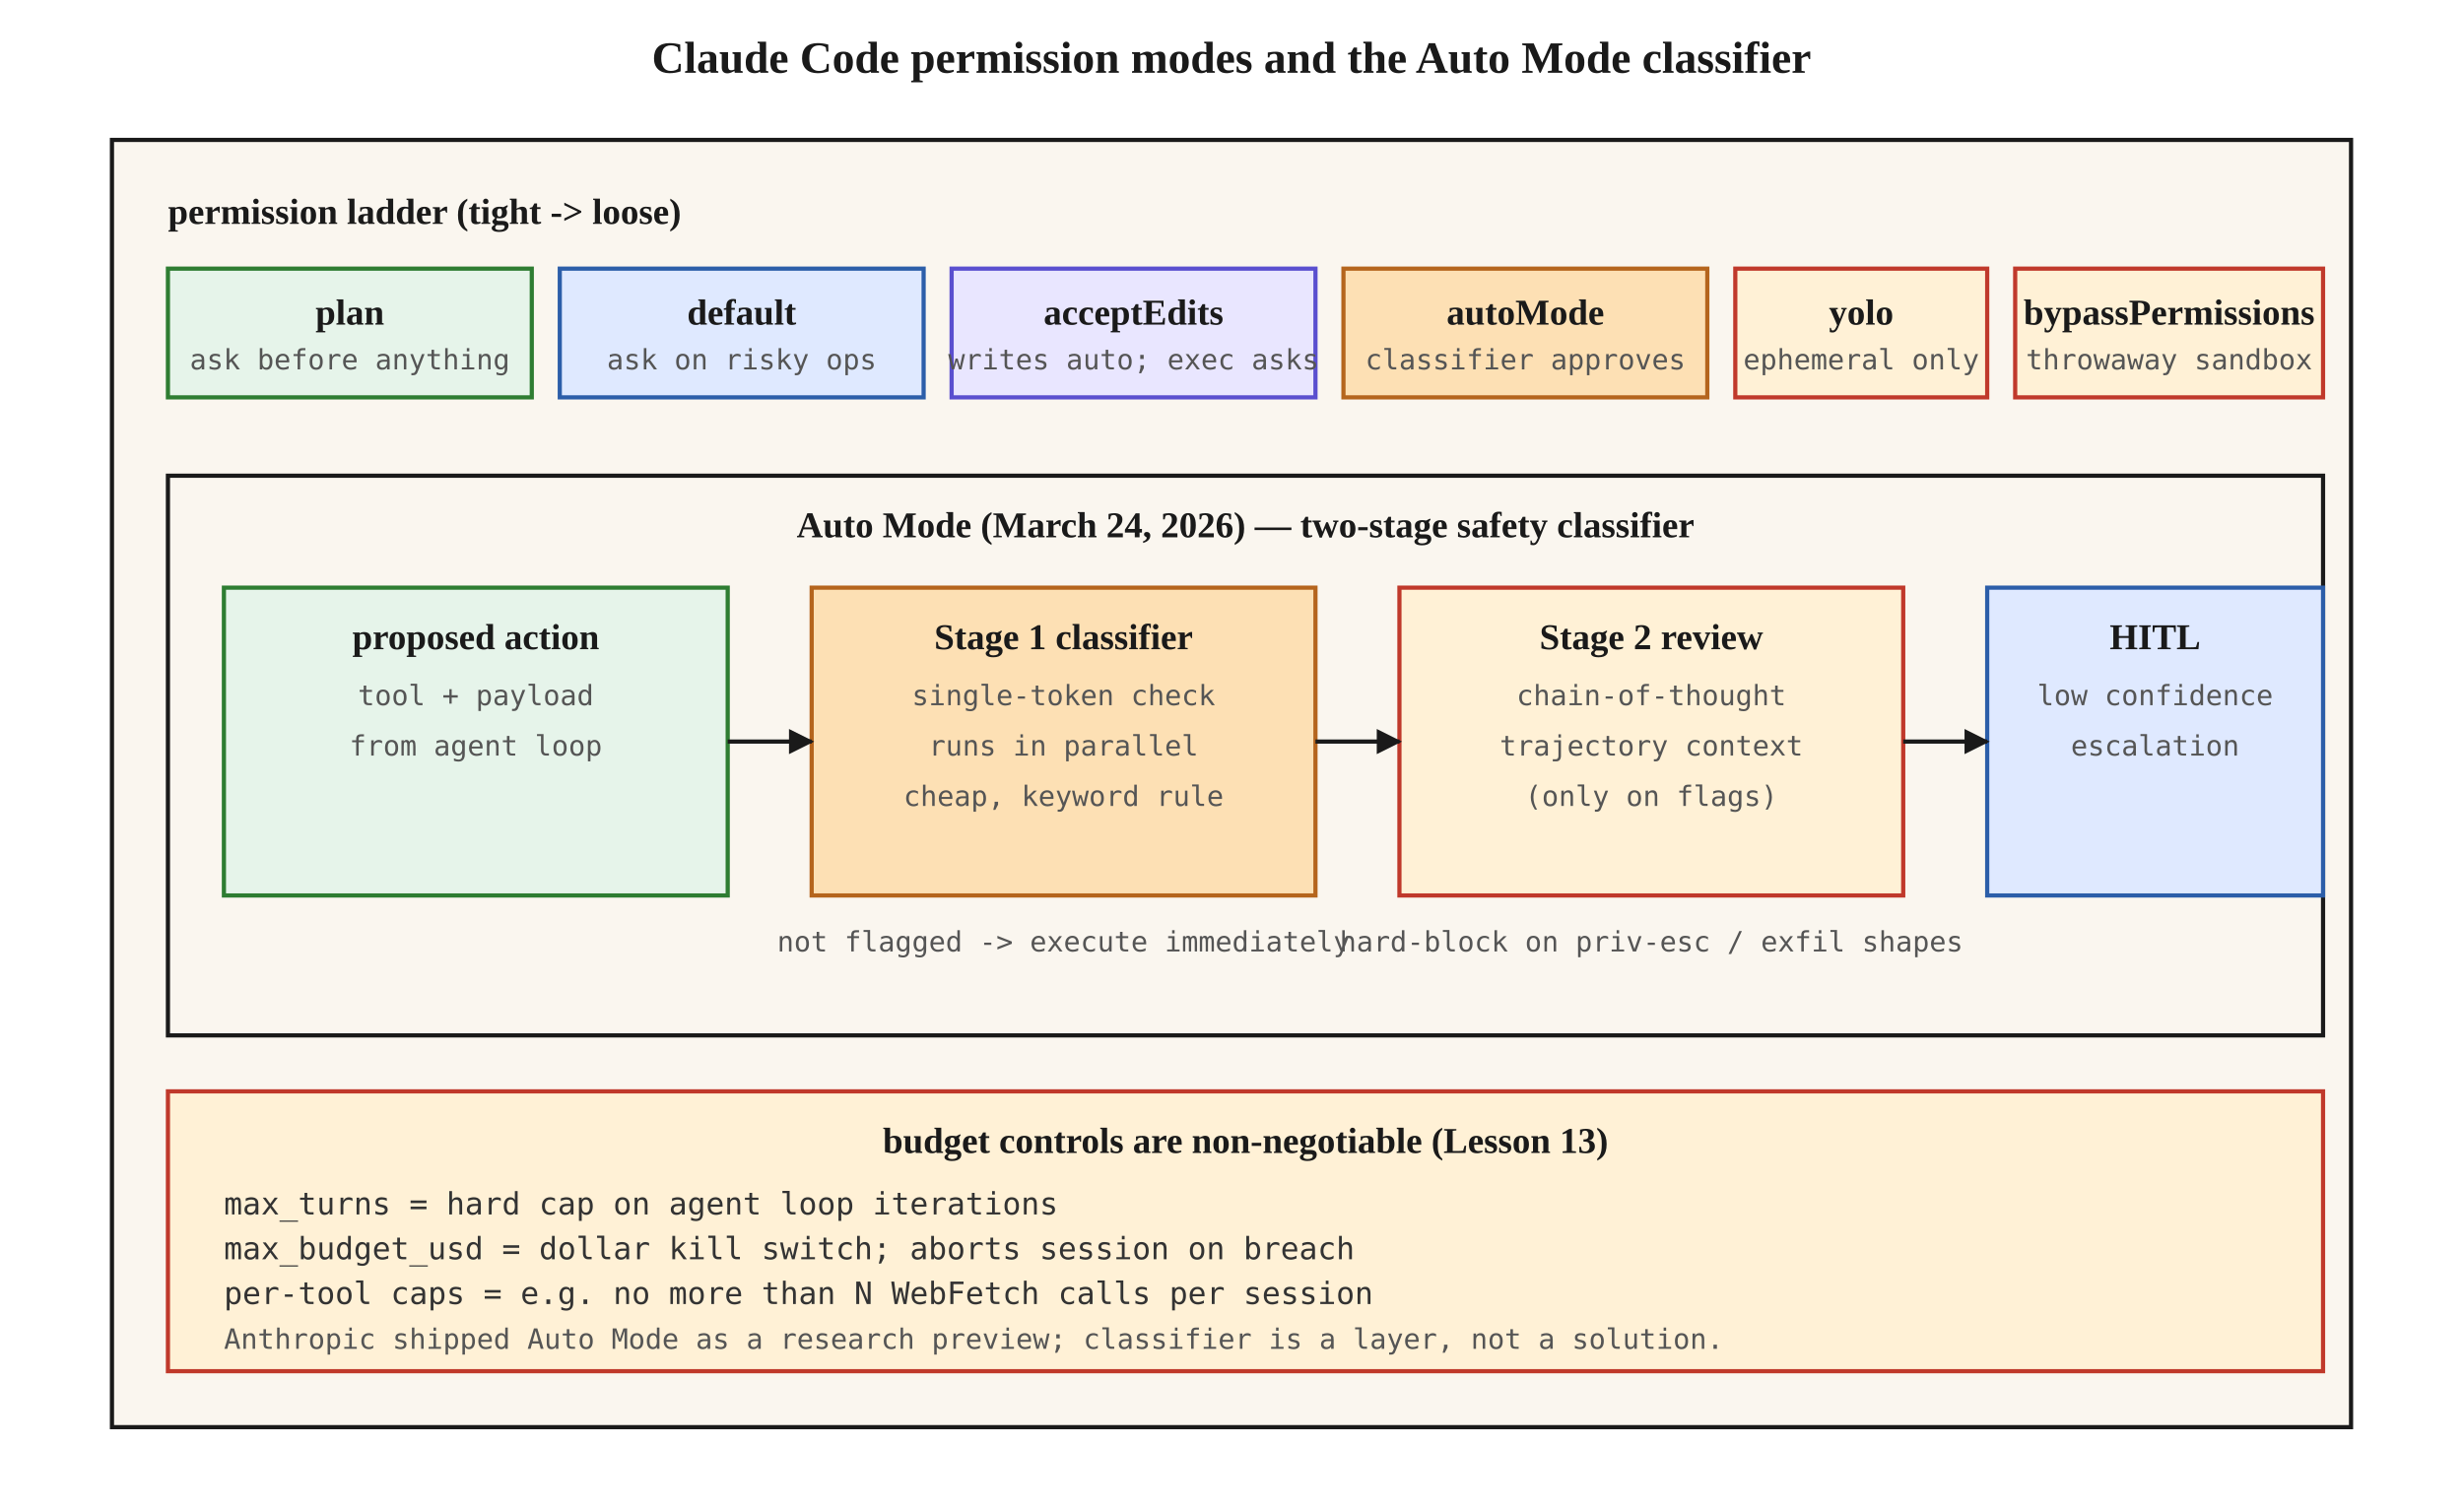
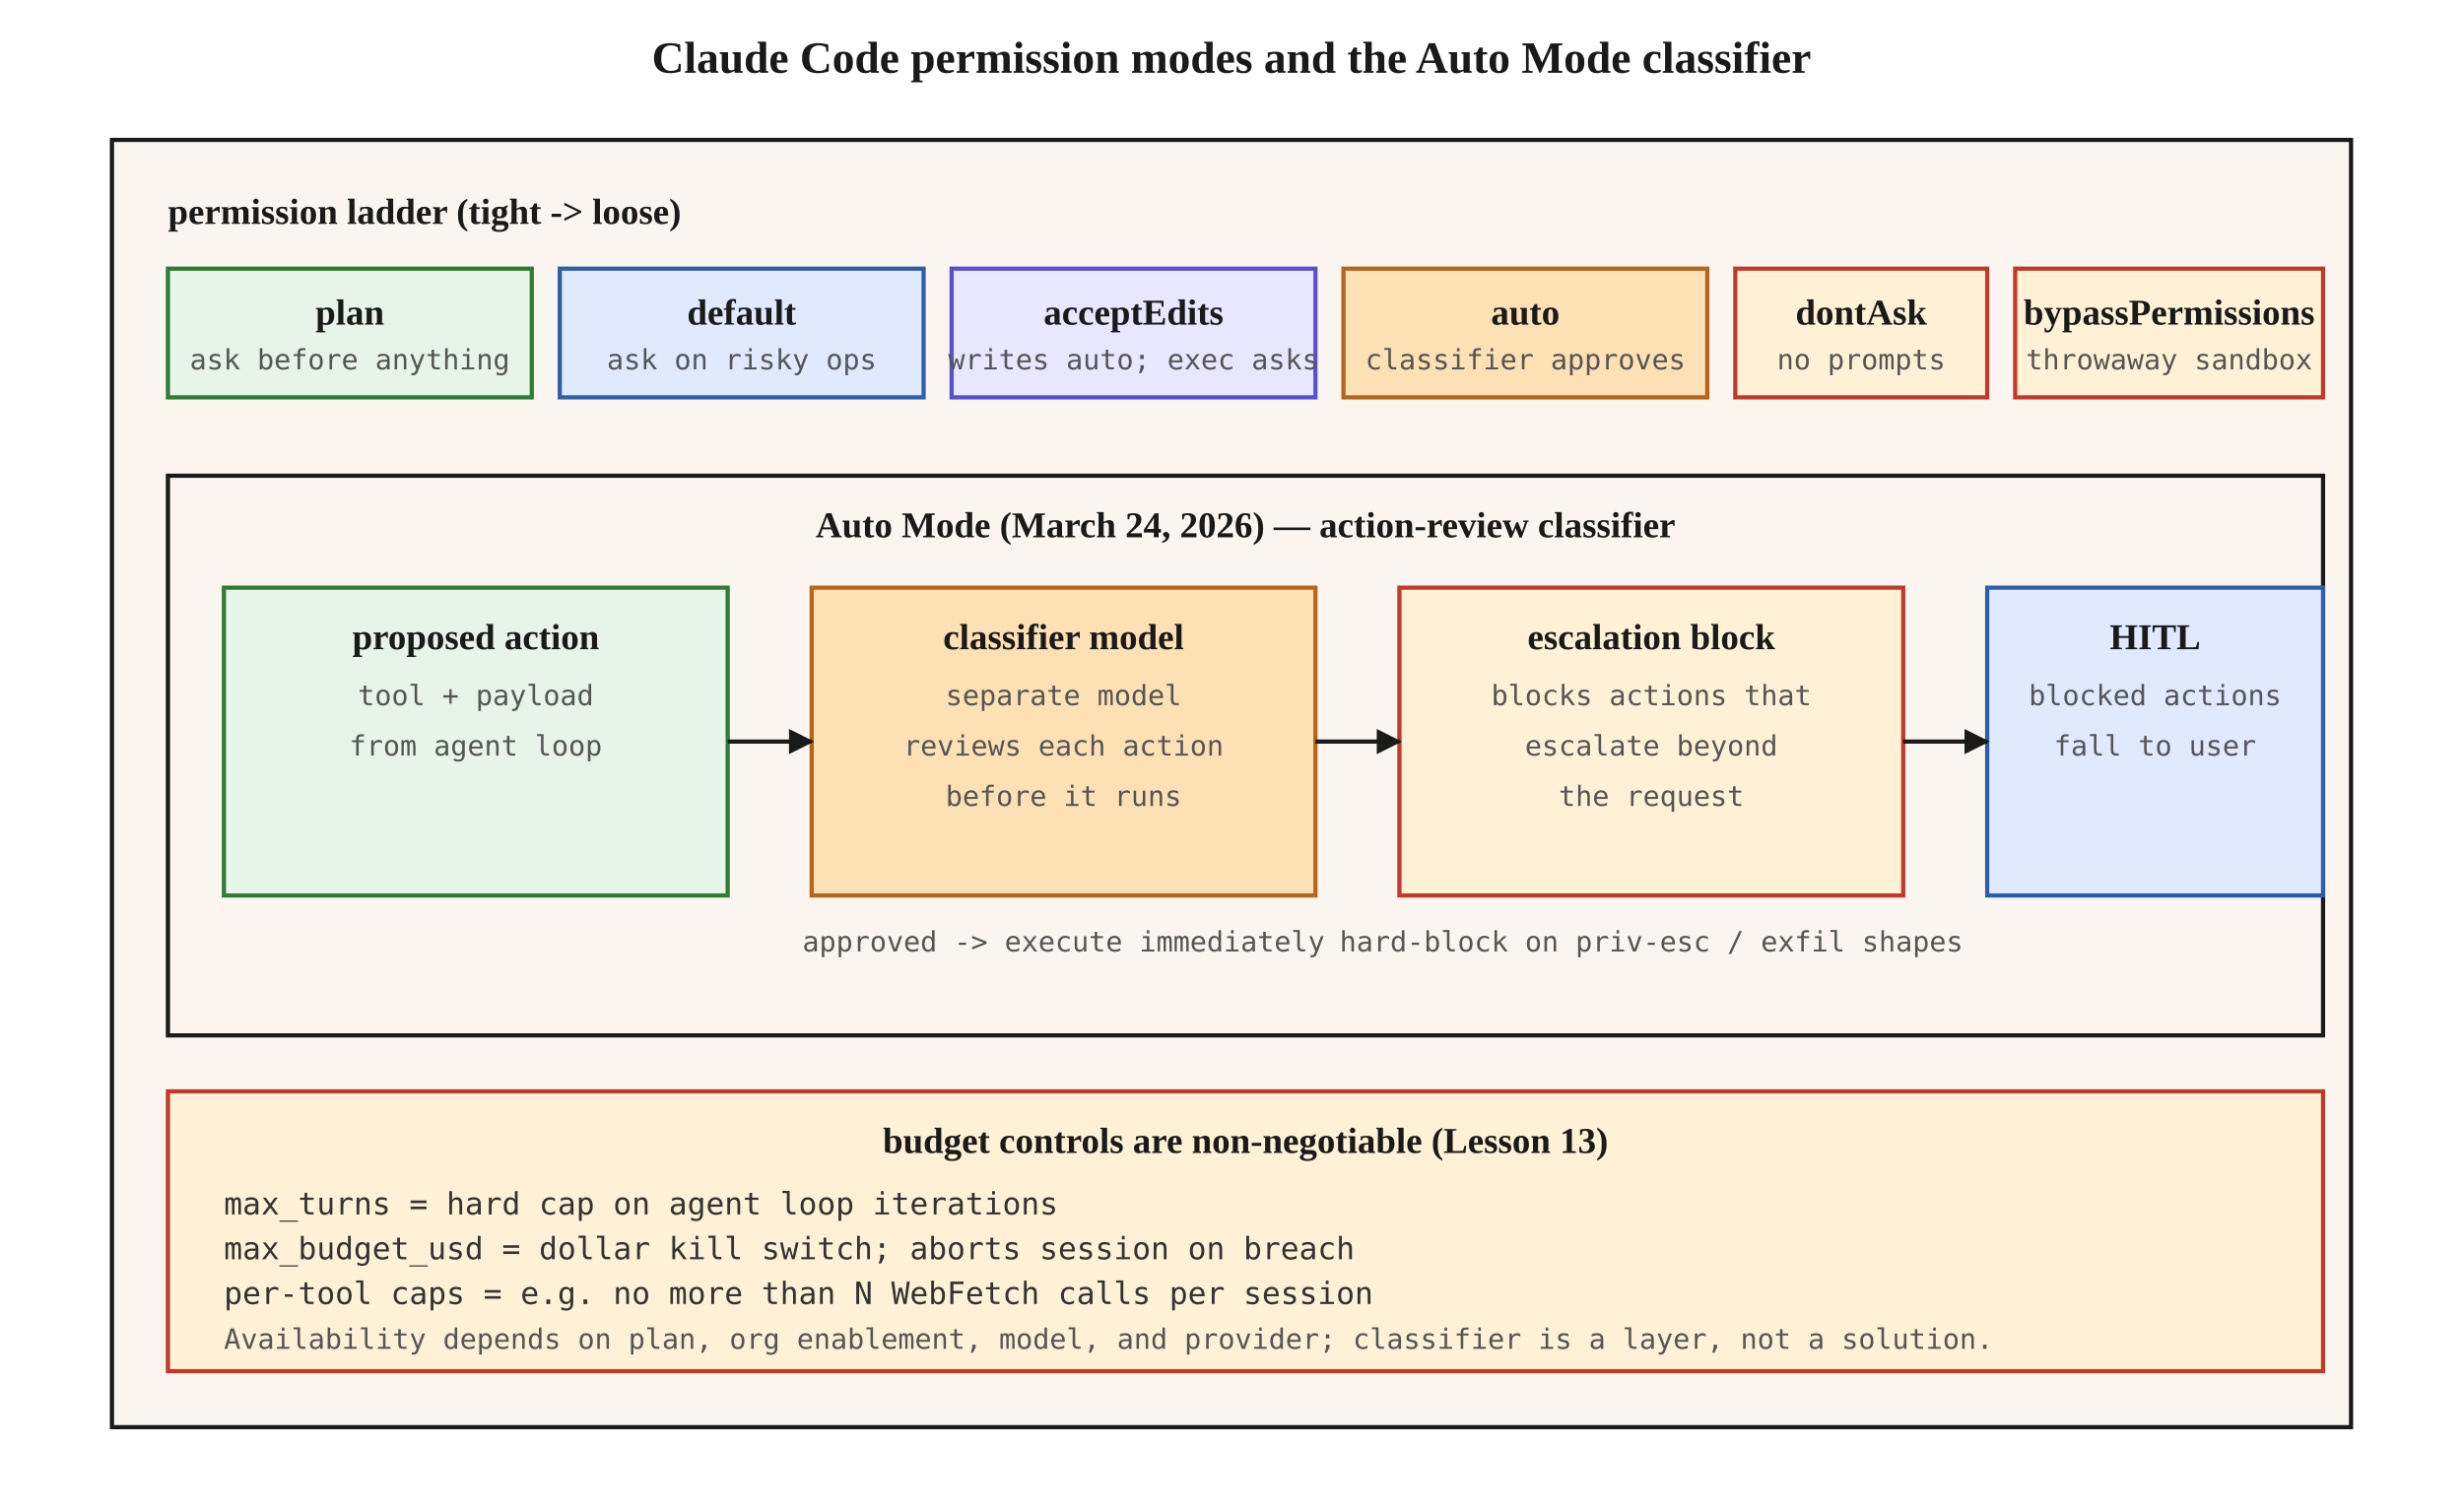
<svg xmlns="http://www.w3.org/2000/svg" viewBox="0 0 880 540" font-family="Georgia, 'Times New Roman', serif">
  <defs>
    <marker id="arrow" viewBox="0 0 10 10" refX="9" refY="5" markerWidth="6" markerHeight="6" orient="auto">
      <path d="M0,0 L10,5 L0,10 z" fill="#1a1a1a" />
    </marker>
    <style>
      .box { fill: #faf6ef; stroke: #1a1a1a; stroke-width: 1.5; }
      .hot { fill: #fff1d6; stroke: #c0392b; stroke-width: 1.5; }
      .warn { fill: #fde0b4; stroke: #b5651d; stroke-width: 1.5; }
      .cool { fill: #e6f4ea; stroke: #2e7d32; stroke-width: 1.5; }
      .cold { fill: #dfe9ff; stroke: #2c5ea9; stroke-width: 1.5; }
      .dsk { fill: #e9e6ff; stroke: #5a4fcf; stroke-width: 1.5; }
      .label { font-size: 13px; font-weight: 600; fill: #1a1a1a; }
      .content { font-size: 11px; font-family: 'Menlo', monospace; fill: #333; }
      .small { font-size: 10px; font-family: 'Menlo', monospace; fill: #555; }
      .caption { font-size: 11px; fill: #555; font-style: italic; }
      .title { font-size: 16px; font-weight: 700; fill: #1a1a1a; }
    </style>
  </defs>
  <text x="440" y="26" text-anchor="middle" class="title">Claude Code permission modes and the Auto Mode classifier</text>
  <rect x="40" y="50" width="800" height="460" class="box" />
  <text x="60" y="80" class="label">permission ladder (tight -&gt; loose)</text>
  <rect x="60" y="96" width="130" height="46" class="cool" />
  <text x="125" y="116" text-anchor="middle" class="label">plan</text>
  <text x="125" y="132" text-anchor="middle" class="small">ask before anything</text>
  <rect x="200" y="96" width="130" height="46" class="cold" />
  <text x="265" y="116" text-anchor="middle" class="label">default</text>
  <text x="265" y="132" text-anchor="middle" class="small">ask on risky ops</text>
  <rect x="340" y="96" width="130" height="46" class="dsk" />
  <text x="405" y="116" text-anchor="middle" class="label">acceptEdits</text>
  <text x="405" y="132" text-anchor="middle" class="small">writes auto; exec asks</text>
  <rect x="480" y="96" width="130" height="46" class="warn" />
-   <text x="545" y="116" text-anchor="middle" class="label">autoMode</text>
+   <text x="545" y="116" text-anchor="middle" class="label">auto</text>
  <text x="545" y="132" text-anchor="middle" class="small">classifier approves</text>
  <rect x="620" y="96" width="90" height="46" class="hot" />
-   <text x="665" y="116" text-anchor="middle" class="label">yolo</text>
-   <text x="665" y="132" text-anchor="middle" class="small">ephemeral only</text>
+   <text x="665" y="116" text-anchor="middle" class="label">dontAsk</text>
+   <text x="665" y="132" text-anchor="middle" class="small">no prompts</text>
  <rect x="720" y="96" width="110" height="46" class="hot" />
  <text x="775" y="116" text-anchor="middle" class="label">bypassPermissions</text>
  <text x="775" y="132" text-anchor="middle" class="small">throwaway sandbox</text>
  <rect x="60" y="170" width="770" height="200" class="box" />
-   <text x="445" y="192" text-anchor="middle" class="label">Auto Mode (March 24, 2026) — two-stage safety classifier</text>
+   <text x="445" y="192" text-anchor="middle" class="label">Auto Mode (March 24, 2026) — action-review classifier</text>
  <rect x="80" y="210" width="180" height="110" class="cool" />
  <text x="170" y="232" text-anchor="middle" class="label">proposed action</text>
  <text x="170" y="252" text-anchor="middle" class="small">tool + payload</text>
  <text x="170" y="270" text-anchor="middle" class="small">from agent loop</text>
  <rect x="290" y="210" width="180" height="110" class="warn" />
-   <text x="380" y="232" text-anchor="middle" class="label">Stage 1 classifier</text>
-   <text x="380" y="252" text-anchor="middle" class="small">single-token check</text>
-   <text x="380" y="270" text-anchor="middle" class="small">runs in parallel</text>
-   <text x="380" y="288" text-anchor="middle" class="small">cheap, keyword rule</text>
+   <text x="380" y="232" text-anchor="middle" class="label">classifier model</text>
+   <text x="380" y="252" text-anchor="middle" class="small">separate model</text>
+   <text x="380" y="270" text-anchor="middle" class="small">reviews each action</text>
+   <text x="380" y="288" text-anchor="middle" class="small">before it runs</text>
  <rect x="500" y="210" width="180" height="110" class="hot" />
-   <text x="590" y="232" text-anchor="middle" class="label">Stage 2 review</text>
-   <text x="590" y="252" text-anchor="middle" class="small">chain-of-thought</text>
-   <text x="590" y="270" text-anchor="middle" class="small">trajectory context</text>
-   <text x="590" y="288" text-anchor="middle" class="small">(only on flags)</text>
+   <text x="590" y="232" text-anchor="middle" class="label">escalation block</text>
+   <text x="590" y="252" text-anchor="middle" class="small">blocks actions that</text>
+   <text x="590" y="270" text-anchor="middle" class="small">escalate beyond</text>
+   <text x="590" y="288" text-anchor="middle" class="small">the request</text>
  <rect x="710" y="210" width="120" height="110" class="cold" />
  <text x="770" y="232" text-anchor="middle" class="label">HITL</text>
-   <text x="770" y="252" text-anchor="middle" class="small">low confidence</text>
-   <text x="770" y="270" text-anchor="middle" class="small">escalation</text>
+   <text x="770" y="252" text-anchor="middle" class="small">blocked actions</text>
+   <text x="770" y="270" text-anchor="middle" class="small">fall to user</text>
  <path d="M260 265 L290 265" stroke="#1a1a1a" stroke-width="1.5" marker-end="url(#arrow)" />
  <path d="M470 265 L500 265" stroke="#1a1a1a" stroke-width="1.5" marker-end="url(#arrow)" />
  <path d="M680 265 L710 265" stroke="#1a1a1a" stroke-width="1.5" marker-end="url(#arrow)" />
-   <text x="380" y="340" text-anchor="middle" class="small">not flagged -&gt; execute immediately</text>
+   <text x="380" y="340" text-anchor="middle" class="small">approved -&gt; execute immediately</text>
  <text x="590" y="340" text-anchor="middle" class="small">hard-block on priv-esc / exfil shapes</text>
  <rect x="60" y="390" width="770" height="100" class="hot" />
  <text x="445" y="412" text-anchor="middle" class="label">budget controls are non-negotiable (Lesson 13)</text>
  <text x="80" y="434" class="content">max_turns = hard cap on agent loop iterations</text>
  <text x="80" y="450" class="content">max_budget_usd = dollar kill switch; aborts session on breach</text>
  <text x="80" y="466" class="content">per-tool caps = e.g. no more than N WebFetch calls per session</text>
-   <text x="80" y="482" class="small">Anthropic shipped Auto Mode as a research preview; classifier is a layer, not a solution.</text>
+   <text x="80" y="482" class="small">Availability depends on plan, org enablement, model, and provider; classifier is a layer, not a solution.</text>
</svg>
